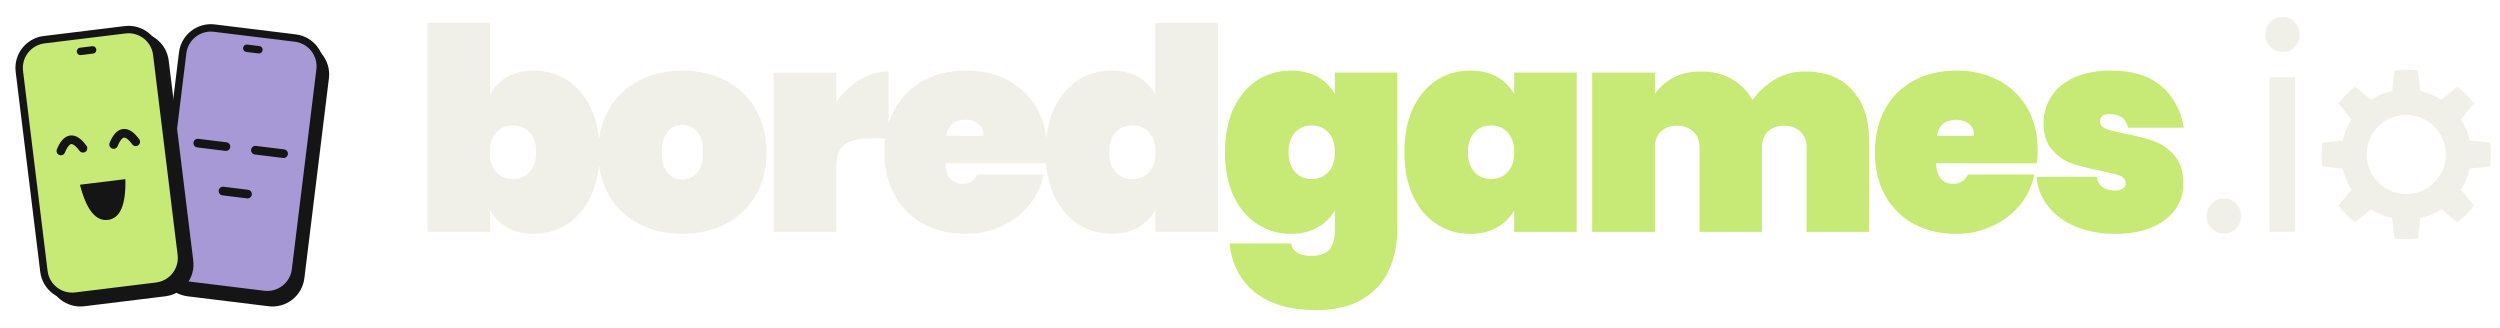
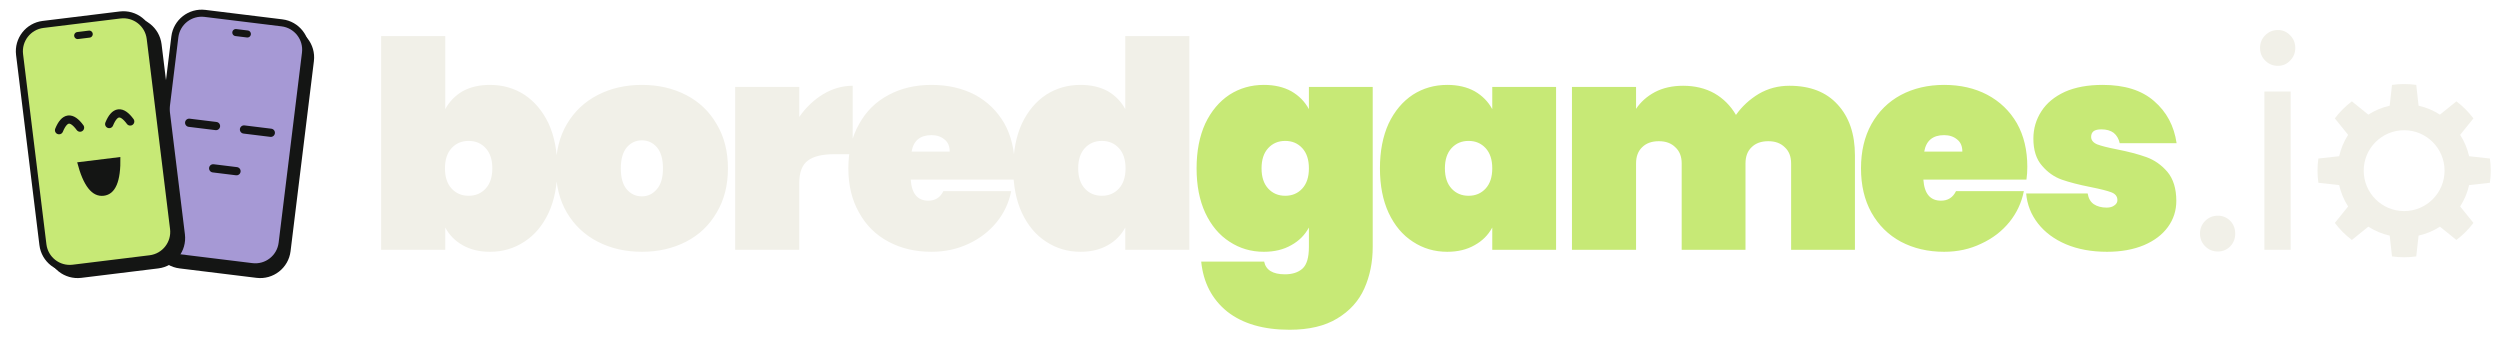
- <svg xmlns="http://www.w3.org/2000/svg" viewBox="-146.3 -82.1 885.1 115.8" role="img" aria-labelledby="t">
-   <g transform="translate(-146.68 -75.74) scale(0.4376)">
+ <svg xmlns="http://www.w3.org/2000/svg" viewBox="-127 -86.5 865.8 120.2" role="img" aria-labelledby="t">
+   <g transform="translate(-126.95 -85.2) scale(0.407)">
    <g>
      <rect x="90.98" y="63.51" width="215" height="118" rx="26" fill="#141514" transform="translate(52.7 304.58) rotate(-83)" />
      <rect x="138.3" y="11.45" width="112" height="209" rx="23" fill="#A699D5" stroke="#141514" stroke-width="6" stroke-linecap="round" stroke-linejoin="round" transform="translate(15.58 -22.82) rotate(7)" />
      <path d="M160.84,101.26l22.83,2.8" fill="none" stroke="#141514" stroke-width="7" stroke-linecap="round" />
      <path d="M207.49,106.99l22.83,2.8" fill="none" stroke="#141514" stroke-width="7" stroke-linecap="round" />
      <path d="M181.27,140.04l19.85,2.44" fill="none" stroke="#141514" stroke-width="7" stroke-linecap="round" />
      <path d="M200.54,24.51l9.82,1.21" fill="none" stroke="#141514" stroke-width="6" stroke-linecap="round" stroke-linejoin="round" />
    </g>
    <g>
      <rect x="29.73" y="15.01" width="118" height="215" rx="26" fill="#141514" transform="translate(-14.27 11.73) rotate(-7)" />
      <rect x="26.04" y="12.79" width="112" height="209" rx="23" fill="#C7E976" stroke="#141514" stroke-width="6" stroke-linecap="round" stroke-linejoin="round" transform="translate(-13.68 10.87) rotate(-7)" />
      <path d="M65.98,27.05l9.82-1.21" fill="none" stroke="#141514" stroke-width="6" stroke-linecap="round" stroke-linejoin="round" />
      <path d="M50.12,107.6c4.66-11.32,10.61-12.05,17.87-2.19" fill="none" stroke="#141514" stroke-width="7" stroke-linecap="round" />
      <path d="M92.8,102.36c4.66-11.32,10.61-12.05,17.87-2.19" fill="none" stroke="#141514" stroke-width="7" stroke-linecap="round" />
      <path d="M65.57,134.92l36.72-4.51c.53,20.76-4.16,31.74-14.09,32.96s-17.47-8.27-22.64-28.45" fill="#141514" />
    </g>
  </g>
  <path d="M42.7 -57.1Q49.3 -57.1 54.6 -53.7Q59.9 -50.2 63 -43.7Q66 -37.1 66 -28.2Q66 -19.3 63 -12.8Q59.9 -6.2 54.6 -2.8Q49.3 0.7 42.7 0.7Q37.2 0.7 33.2 -1.6Q29.3 -3.8 27.2 -7.7V0H5V-74H27.2V-48.7Q29.3 -52.6 33.2 -54.9Q37.2 -57.1 42.7 -57.1ZM35.3 -37.7Q31.7 -37.7 29.4 -35.2Q27.1 -32.7 27.1 -28.2Q27.1 -23.7 29.4 -21.2Q31.7 -18.7 35.3 -18.7Q38.9 -18.7 41.2 -21.2Q43.5 -23.7 43.5 -28.2Q43.5 -32.7 41.2 -35.2Q38.9 -37.7 35.3 -37.7Z M65.5 -28.2Q65.5 -37 69.3 -43.5Q73.2 -50.1 80 -53.6Q86.8 -57.1 95.3 -57.1Q103.8 -57.1 110.6 -53.6Q117.4 -50.1 121.2 -43.5Q125.1 -37 125.1 -28.2Q125.1 -19.4 121.2 -12.9Q117.4 -6.3 110.6 -2.8Q103.8 0.7 95.3 0.7Q86.8 0.7 80 -2.8Q73.2 -6.3 69.3 -12.9Q65.5 -19.4 65.5 -28.2ZM102.6 -28.2Q102.6 -33 100.5 -35.5Q98.4 -37.9 95.3 -37.9Q92.2 -37.9 90.1 -35.5Q88 -33 88 -28.2Q88 -23.4 90 -21Q92.1 -18.5 95.3 -18.5Q98.4 -18.5 100.5 -21Q102.6 -23.4 102.6 -28.2Z M168.3 -56.8V-33.1H162Q155.7 -33.1 152.8 -30.9Q149.8 -28.7 149.8 -23.1V0H127.6V-56.4H149.8V-46Q153.2 -50.9 158.1 -53.9Q163 -56.8 168.3 -56.8Z M224.1 -24.3H188.4Q188.9 -17 194.5 -17Q198.1 -17 199.7 -20.3H223.2Q222 -14.3 218.2 -9.6Q214.3 -4.8 208.5 -2.1Q202.6 0.7 195.6 0.7Q187.2 0.7 180.7 -2.8Q174.1 -6.3 170.5 -12.9Q166.8 -19.4 166.8 -28.2Q166.8 -37 170.5 -43.5Q174.1 -50.1 180.7 -53.6Q187.2 -57.1 195.6 -57.1Q204 -57.1 210.6 -53.7Q217.1 -50.2 220.8 -43.8Q224.4 -37.4 224.4 -28.7Q224.4 -26.4 224.1 -24.3ZM201.9 -34Q201.9 -36.8 200.1 -38.2Q198.3 -39.7 195.6 -39.7Q189.7 -39.7 188.7 -34Z M247.2 -57.1Q252.7 -57.1 256.7 -54.9Q260.6 -52.6 262.7 -48.7V-74H284.9V0H262.7V-7.7Q260.6 -3.8 256.7 -1.6Q252.7 0.7 247.2 0.7Q240.6 0.7 235.3 -2.8Q230 -6.2 226.9 -12.8Q223.9 -19.3 223.9 -28.2Q223.9 -37.1 226.9 -43.7Q230 -50.2 235.3 -53.7Q240.6 -57.1 247.2 -57.1ZM254.6 -37.7Q251 -37.7 248.7 -35.2Q246.4 -32.7 246.4 -28.2Q246.4 -23.7 248.7 -21.2Q251 -18.7 254.6 -18.7Q258.2 -18.7 260.5 -21.2Q262.8 -23.7 262.8 -28.2Q262.8 -32.7 260.5 -35.2Q258.2 -37.7 254.6 -37.7Z M634.9 -5.6Q634.9 -8.2 636.7 -10Q638.5 -11.8 641.1 -11.8Q643.6 -11.8 645.4 -10Q647.1 -8.2 647.1 -5.6Q647.1 -3 645.4 -1.2Q643.6 0.6 641.1 0.6Q638.5 0.6 636.7 -1.2Q634.9 -3 634.9 -5.6Z M655.7 -69.9Q655.7 -72.5 657.5 -74.3Q659.3 -76.1 661.9 -76.1Q664.4 -76.1 666.1 -74.3Q667.9 -72.5 667.9 -69.9Q667.9 -67.3 666.1 -65.5Q664.4 -63.7 661.9 -63.7Q659.3 -63.7 657.5 -65.5Q655.7 -67.3 655.7 -69.9ZM666.3 -54.8V0H657.2V-54.8Z" fill="#F1F0E8" />
  <path d="M326.3 -48.7V-56.4H348.4V-1Q348.4 6.9 345.5 13.4Q342.6 19.9 336.1 23.8Q329.7 27.7 319.6 27.7Q306 27.7 298 21.4Q290.1 15 289 4.1H310.8Q311.7 8.5 318 8.5Q321.9 8.5 324.1 6.5Q326.3 4.5 326.3 -1V-7.7Q324.2 -3.8 320.2 -1.6Q316.2 0.7 310.7 0.7Q304.1 0.7 298.8 -2.8Q293.5 -6.2 290.4 -12.8Q287.4 -19.3 287.4 -28.2Q287.4 -37.1 290.4 -43.7Q293.5 -50.2 298.8 -53.7Q304.1 -57.1 310.7 -57.1Q316.2 -57.1 320.2 -54.9Q324.2 -52.6 326.3 -48.7ZM318.1 -37.7Q314.5 -37.7 312.2 -35.2Q309.9 -32.7 309.9 -28.2Q309.9 -23.7 312.2 -21.2Q314.5 -18.7 318.1 -18.7Q321.7 -18.7 324 -21.2Q326.3 -23.7 326.3 -28.2Q326.3 -32.7 324 -35.2Q321.7 -37.7 318.1 -37.7Z M374.2 -57.1Q379.7 -57.1 383.7 -54.9Q387.7 -52.6 389.8 -48.7V-56.4H411.9V0H389.8V-7.7Q387.7 -3.8 383.7 -1.6Q379.7 0.7 374.2 0.7Q367.6 0.7 362.3 -2.8Q357 -6.2 353.9 -12.8Q350.9 -19.3 350.9 -28.2Q350.9 -37.1 353.9 -43.7Q357 -50.2 362.3 -53.7Q367.6 -57.1 374.2 -57.1ZM381.6 -37.7Q378 -37.7 375.7 -35.2Q373.4 -32.7 373.4 -28.2Q373.4 -23.7 375.7 -21.2Q378 -18.7 381.6 -18.7Q385.2 -18.7 387.5 -21.2Q389.8 -23.7 389.8 -28.2Q389.8 -32.7 387.5 -35.2Q385.2 -37.7 381.6 -37.7Z M515.4 -32.7V0H493.3V-29.9Q493.3 -33.5 491.1 -35.5Q489 -37.6 485.4 -37.6Q481.7 -37.6 479.6 -35.5Q477.5 -33.5 477.5 -29.9V0H455.4V-29.9Q455.4 -33.5 453.2 -35.5Q451.1 -37.6 447.5 -37.6Q443.8 -37.6 441.7 -35.5Q439.6 -33.5 439.6 -29.9V0H417.4V-56.4H439.6V-48.8Q442 -52.4 446.1 -54.6Q450.3 -56.8 455.9 -56.8Q462 -56.8 466.7 -54.2Q471.4 -51.5 474.2 -46.7Q477.3 -51.1 482.1 -54Q486.9 -56.8 492.7 -56.8Q503.5 -56.8 509.4 -50.3Q515.4 -43.8 515.4 -32.7Z M574.8 -24.3H539.1Q539.6 -17 545.2 -17Q548.8 -17 550.4 -20.3H573.9Q572.7 -14.3 568.9 -9.6Q565 -4.8 559.1 -2.1Q553.3 0.7 546.3 0.7Q537.9 0.7 531.3 -2.8Q524.8 -6.3 521.1 -12.9Q517.5 -19.4 517.5 -28.2Q517.5 -37 521.1 -43.5Q524.8 -50.1 531.3 -53.6Q537.9 -57.1 546.3 -57.1Q554.7 -57.1 561.2 -53.7Q567.8 -50.2 571.5 -43.8Q575.1 -37.4 575.1 -28.7Q575.1 -26.4 574.8 -24.3ZM552.6 -34Q552.6 -36.8 550.8 -38.2Q549 -39.7 546.3 -39.7Q540.4 -39.7 539.4 -34Z M574.7 -19.5H596Q596.4 -17 598.1 -15.8Q599.9 -14.6 602.6 -14.6Q604.3 -14.6 605.3 -15.4Q606.3 -16.1 606.3 -17.2Q606.3 -19.1 604.2 -19.9Q602.1 -20.7 597.1 -21.7Q591 -22.9 587 -24.3Q583.1 -25.7 580.2 -29.1Q577.2 -32.5 577.2 -38.5Q577.2 -43.7 580 -48Q582.7 -52.2 588.1 -54.7Q593.5 -57.1 601.2 -57.1Q612.6 -57.1 619 -51.5Q625.5 -45.9 626.8 -36.9H607.1Q606.6 -39.2 605 -40.5Q603.4 -41.7 600.7 -41.7Q599 -41.7 598.1 -41.1Q597.2 -40.4 597.2 -39.1Q597.2 -37.4 599.3 -36.5Q601.4 -35.7 606 -34.8Q612.1 -33.6 616.3 -32.1Q620.5 -30.6 623.6 -27Q626.7 -23.3 626.7 -16.9Q626.7 -11.9 623.8 -7.9Q620.9 -3.9 615.5 -1.6Q610 0.7 602.7 0.7Q594.7 0.7 588.5 -1.9Q582.4 -4.5 578.8 -9.1Q575.2 -13.7 574.7 -19.5Z" fill="#C7E976" />
  <path d="M700.6 -49.9L701.4 -57.1A30 30 0 0 1 709.8 -57.1L710.6 -49.9A23 23 0 0 1 718.0 -46.8L723.7 -51.4A30 30 0 0 1 729.6 -45.5L725.0 -39.8A23 23 0 0 1 728.1 -32.4L735.3 -31.6A30 30 0 0 1 735.3 -23.2L728.1 -22.4A23 23 0 0 1 725.0 -15.0L729.6 -9.3A30 30 0 0 1 723.7 -3.4L718.0 -8.0A23 23 0 0 1 710.6 -4.9L709.8 2.3A30 30 0 0 1 701.4 2.3L700.6 -4.9A23 23 0 0 1 693.2 -8.0L687.5 -3.4A30 30 0 0 1 681.6 -9.3L686.2 -15.0A23 23 0 0 1 683.1 -22.4L675.9 -23.2A30 30 0 0 1 675.9 -31.6L683.1 -32.4A23 23 0 0 1 686.2 -39.8L681.6 -45.5A30 30 0 0 1 687.5 -51.4L693.2 -46.8A23 23 0 0 1 700.6 -49.9ZM719.6 -27.4A14 14 0 1 0 691.6 -27.4A14 14 0 1 0 719.6 -27.4Z" fill="#F1F0E8" />
</svg>
